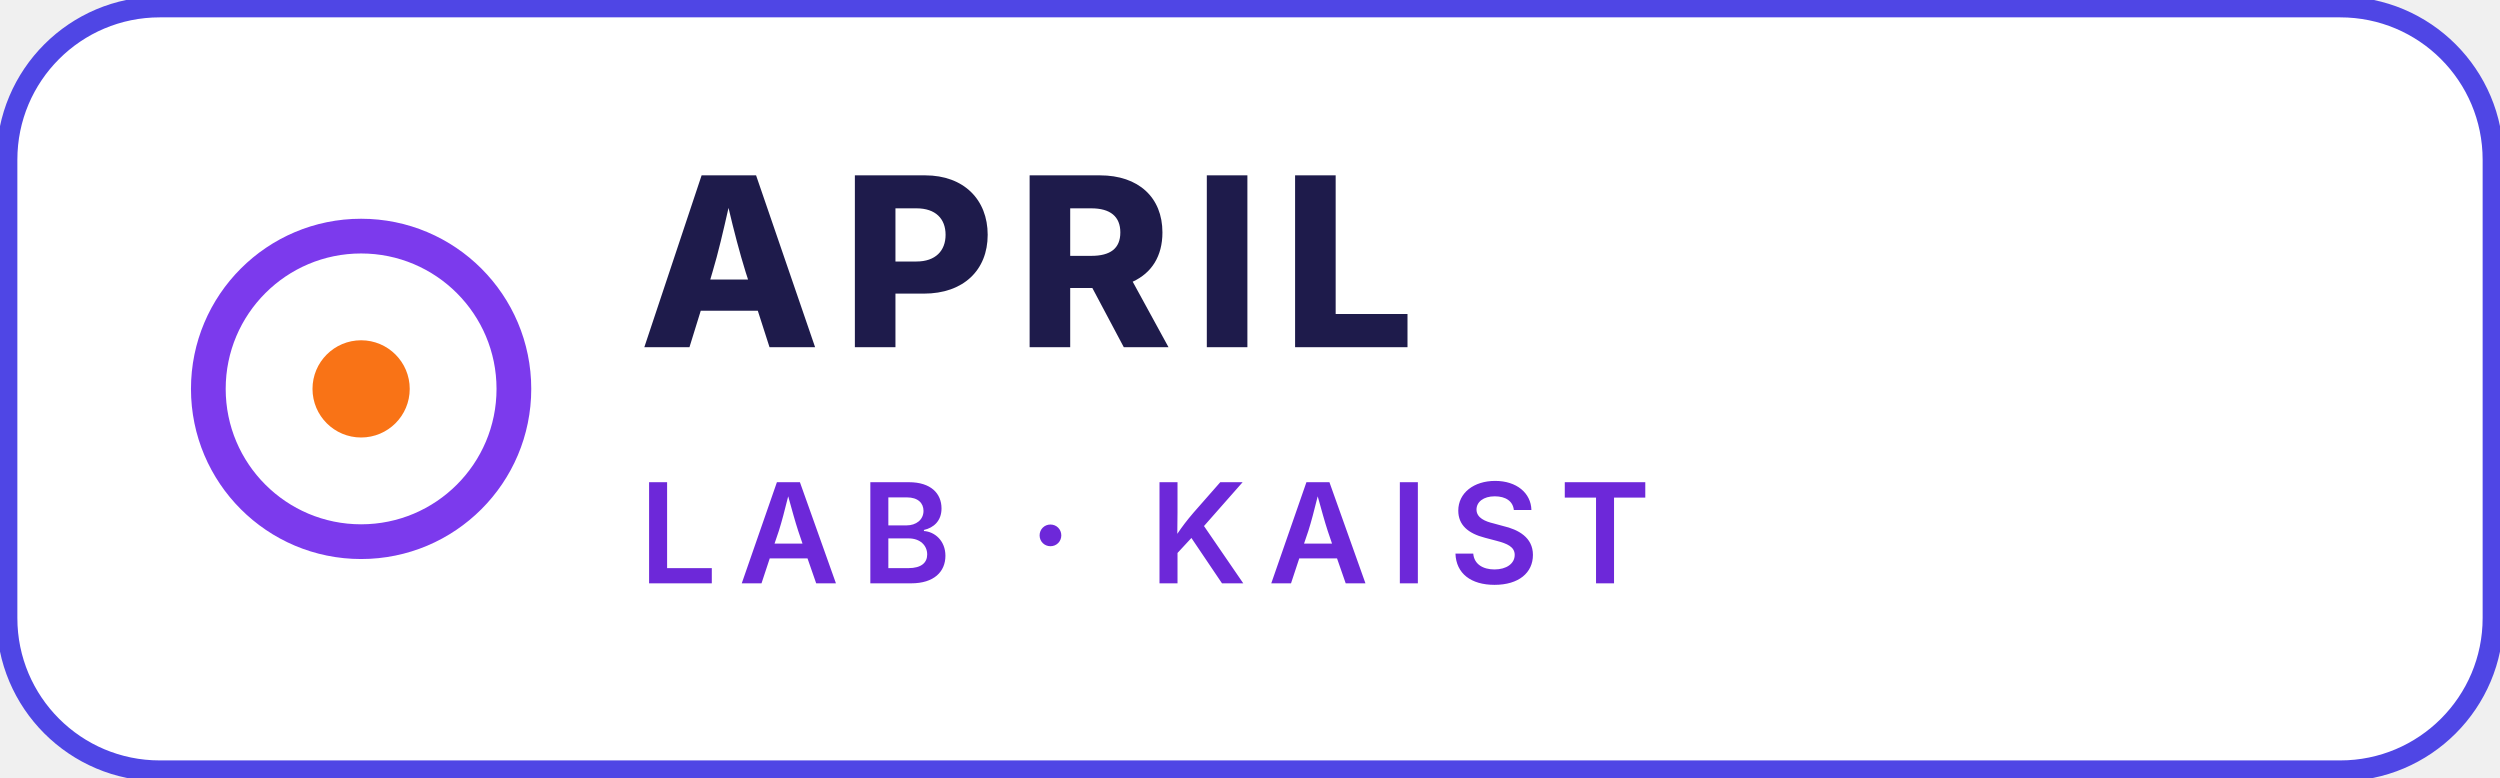
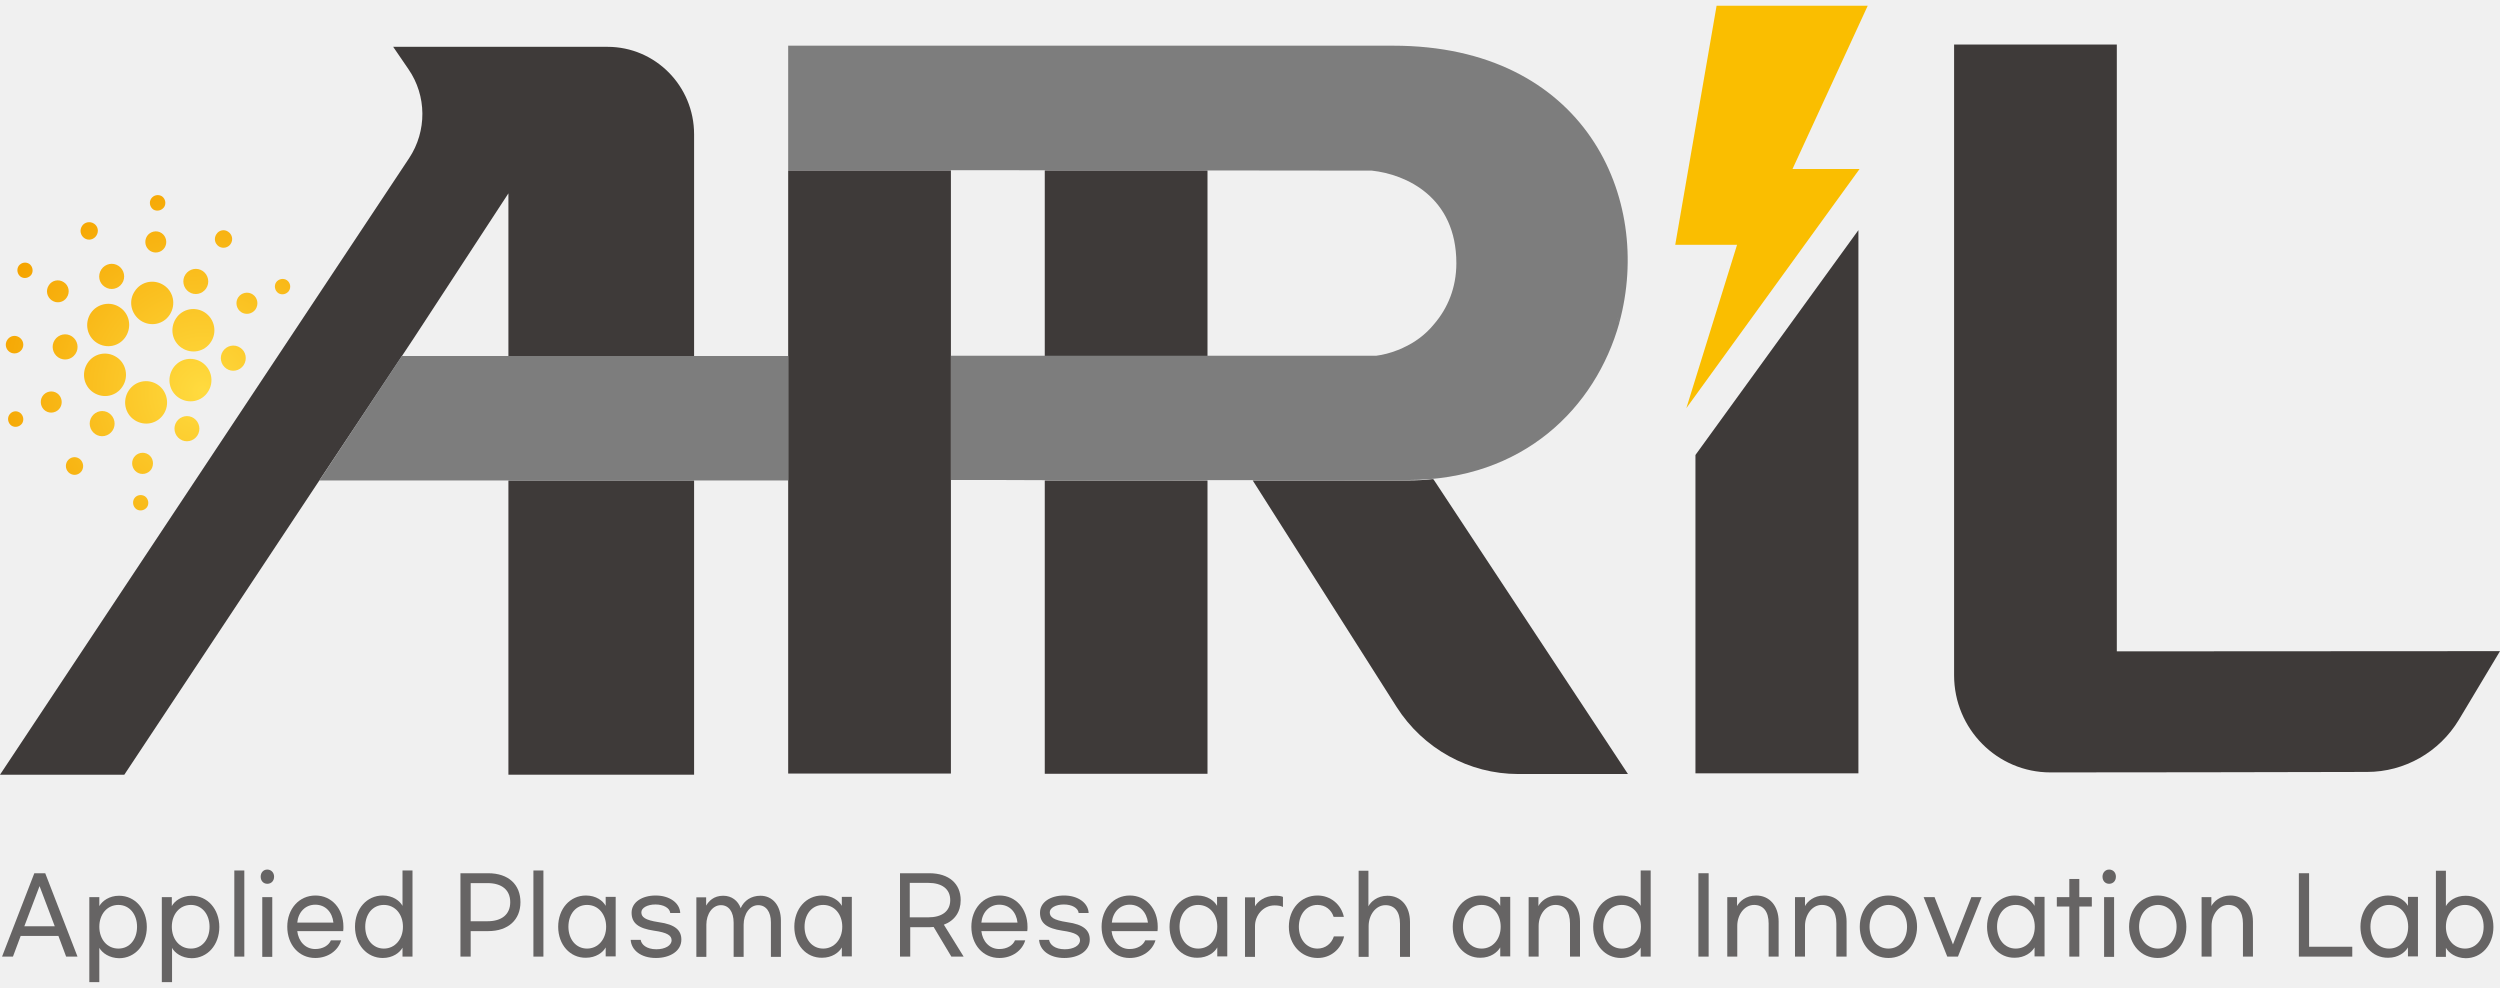
- <svg xmlns="http://www.w3.org/2000/svg" width="180" height="56" viewBox="0 0 180 56" role="img" aria-label="APRIL Lab (placeholder logo)">
-   <rect x="0.5" y="0.5" width="179" height="55" rx="11" fill="#ffffff" stroke="#4f46e5" stroke-width="1.5" />
-   <circle cx="26" cy="28" r="11" fill="none" stroke="#7c3aed" stroke-width="2.5" />
-   <circle cx="26" cy="28" r="3.5" fill="#f97316" />
-   <text x="46" y="25" font-family="Inter, 'Segoe UI', system-ui, sans-serif" font-size="17" font-weight="800" letter-spacing="1.5" fill="#1e1b4b">APRIL</text>
-   <text x="46" y="42" font-family="Inter, sans-serif" font-size="10" font-weight="600" letter-spacing="1.5" fill="#6d28d9">LAB · KAIST</text>
+ <svg xmlns="http://www.w3.org/2000/svg" width="162" height="64" xml:space="preserve" overflow="hidden">
+   <defs>
+     <radialGradient cx="8.925" cy="16.797" r="9.678" gradientUnits="userSpaceOnUse" spreadMethod="pad" id="fill0" gradientTransform="scale(1.47273 1.47273)">
+       <stop offset="0" stop-color="#FFDB3F" />
+       <stop offset="1" stop-color="#F5A400" />
+     </radialGradient>
+     <radialGradient cx="8.925" cy="16.797" r="9.678" gradientUnits="userSpaceOnUse" spreadMethod="pad" id="fill1" gradientTransform="scale(1.47273 1.47273)">
+       <stop offset="0" stop-color="#FFDB3F" />
+       <stop offset="1" stop-color="#F5A400" />
+     </radialGradient>
+     <radialGradient cx="8.925" cy="16.797" r="9.678" gradientUnits="userSpaceOnUse" spreadMethod="pad" id="fill2" gradientTransform="scale(1.47273 1.47273)">
+       <stop offset="0" stop-color="#FFDB3F" />
+       <stop offset="1" stop-color="#F5A400" />
+     </radialGradient>
+     <radialGradient cx="8.925" cy="16.797" r="9.678" gradientUnits="userSpaceOnUse" spreadMethod="pad" id="fill3" gradientTransform="scale(1.47273 1.47273)">
+       <stop offset="0" stop-color="#FFDB3F" />
+       <stop offset="1" stop-color="#F5A400" />
+     </radialGradient>
+     <radialGradient cx="8.925" cy="16.797" r="9.678" gradientUnits="userSpaceOnUse" spreadMethod="pad" id="fill4" gradientTransform="scale(1.47273 1.47273)">
+       <stop offset="0" stop-color="#FFDB3F" />
+       <stop offset="1" stop-color="#F5A400" />
+     </radialGradient>
+     <radialGradient cx="8.925" cy="16.797" r="9.678" gradientUnits="userSpaceOnUse" spreadMethod="pad" id="fill5" gradientTransform="scale(1.47273 1.47273)">
+       <stop offset="0" stop-color="#FFDB3F" />
+       <stop offset="1" stop-color="#F5A400" />
+     </radialGradient>
+     <radialGradient cx="8.925" cy="16.797" r="9.678" gradientUnits="userSpaceOnUse" spreadMethod="pad" id="fill6" gradientTransform="scale(1.47273 1.47273)">
+       <stop offset="0" stop-color="#FFDB3F" />
+       <stop offset="1" stop-color="#F5A400" />
+     </radialGradient>
+     <radialGradient cx="8.925" cy="16.797" r="9.678" gradientUnits="userSpaceOnUse" spreadMethod="pad" id="fill7" gradientTransform="scale(1.47273 1.47273)">
+       <stop offset="0" stop-color="#FFDB3F" />
+       <stop offset="1" stop-color="#F5A400" />
+     </radialGradient>
+     <radialGradient cx="8.925" cy="16.797" r="9.678" gradientUnits="userSpaceOnUse" spreadMethod="pad" id="fill8" gradientTransform="scale(1.47273 1.47273)">
+       <stop offset="0" stop-color="#FFDB3F" />
+       <stop offset="1" stop-color="#F5A400" />
+     </radialGradient>
+     <radialGradient cx="8.925" cy="16.797" r="9.678" gradientUnits="userSpaceOnUse" spreadMethod="pad" id="fill9" gradientTransform="scale(1.47273 1.47273)">
+       <stop offset="0" stop-color="#FFDB3F" />
+       <stop offset="1" stop-color="#F5A400" />
+     </radialGradient>
+     <radialGradient cx="8.924" cy="16.797" r="9.677" gradientUnits="userSpaceOnUse" spreadMethod="pad" id="fill10" gradientTransform="scale(1.47273 1.47273)">
+       <stop offset="0" stop-color="#FFDB3F" />
+       <stop offset="1" stop-color="#F5A400" />
+     </radialGradient>
+     <radialGradient cx="8.925" cy="16.797" r="9.678" gradientUnits="userSpaceOnUse" spreadMethod="pad" id="fill11" gradientTransform="scale(1.47273 1.47273)">
+       <stop offset="0" stop-color="#FFDB3F" />
+       <stop offset="1" stop-color="#F5A400" />
+     </radialGradient>
+     <radialGradient cx="8.924" cy="16.797" r="9.678" gradientUnits="userSpaceOnUse" spreadMethod="pad" id="fill12" gradientTransform="scale(1.47273 1.47273)">
+       <stop offset="0" stop-color="#FFDB3F" />
+       <stop offset="1" stop-color="#F5A400" />
+     </radialGradient>
+     <radialGradient cx="8.924" cy="16.797" r="9.678" gradientUnits="userSpaceOnUse" spreadMethod="pad" id="fill13" gradientTransform="scale(1.47273 1.47273)">
+       <stop offset="0" stop-color="#FFDB3F" />
+       <stop offset="1" stop-color="#F5A400" />
+     </radialGradient>
+     <radialGradient cx="8.925" cy="16.797" r="9.677" gradientUnits="userSpaceOnUse" spreadMethod="pad" id="fill14" gradientTransform="scale(1.47273 1.47273)">
+       <stop offset="0" stop-color="#FFDB3F" />
+       <stop offset="1" stop-color="#F5A400" />
+     </radialGradient>
+     <radialGradient cx="8.925" cy="16.797" r="9.678" gradientUnits="userSpaceOnUse" spreadMethod="pad" id="fill15" gradientTransform="scale(1.47273 1.47273)">
+       <stop offset="0" stop-color="#FFDB3F" />
+       <stop offset="1" stop-color="#F5A400" />
+     </radialGradient>
+     <radialGradient cx="8.924" cy="16.797" r="9.677" gradientUnits="userSpaceOnUse" spreadMethod="pad" id="fill16" gradientTransform="scale(1.47273 1.47273)">
+       <stop offset="0" stop-color="#FFDB3F" />
+       <stop offset="1" stop-color="#F5A400" />
+     </radialGradient>
+     <radialGradient cx="8.924" cy="16.797" r="9.677" gradientUnits="userSpaceOnUse" spreadMethod="pad" id="fill17" gradientTransform="scale(1.47273 1.47273)">
+       <stop offset="0" stop-color="#FFDB3F" />
+       <stop offset="1" stop-color="#F5A400" />
+     </radialGradient>
+     <radialGradient cx="8.925" cy="16.797" r="9.677" gradientUnits="userSpaceOnUse" spreadMethod="pad" id="fill18" gradientTransform="scale(1.47273 1.47273)">
+       <stop offset="0" stop-color="#FFDB3F" />
+       <stop offset="1" stop-color="#F5A400" />
+     </radialGradient>
+     <radialGradient cx="8.925" cy="16.797" r="9.678" gradientUnits="userSpaceOnUse" spreadMethod="pad" id="fill19" gradientTransform="scale(1.47273 1.47273)">
+       <stop offset="0" stop-color="#FFDB3F" />
+       <stop offset="1" stop-color="#F5A400" />
+     </radialGradient>
+     <radialGradient cx="8.925" cy="16.797" r="9.678" gradientUnits="userSpaceOnUse" spreadMethod="pad" id="fill20" gradientTransform="scale(1.47273 1.47273)">
+       <stop offset="0" stop-color="#FFDB3F" />
+       <stop offset="1" stop-color="#F5A400" />
+     </radialGradient>
+     <radialGradient cx="8.925" cy="16.797" r="9.678" gradientUnits="userSpaceOnUse" spreadMethod="pad" id="fill21" gradientTransform="scale(1.47273 1.47273)">
+       <stop offset="0" stop-color="#FFDB3F" />
+       <stop offset="1" stop-color="#F5A400" />
+     </radialGradient>
+     <radialGradient cx="8.925" cy="16.797" r="9.678" gradientUnits="userSpaceOnUse" spreadMethod="pad" id="fill22" gradientTransform="scale(1.47273 1.47273)">
+       <stop offset="0" stop-color="#FFDB3F" />
+       <stop offset="1" stop-color="#F5A400" />
+     </radialGradient>
+     <radialGradient cx="8.925" cy="16.797" r="9.678" gradientUnits="userSpaceOnUse" spreadMethod="pad" id="fill23" gradientTransform="scale(1.47273 1.47273)">
+       <stop offset="0" stop-color="#FFDB3F" />
+       <stop offset="1" stop-color="#F5A400" />
+     </radialGradient>
+     <radialGradient cx="8.925" cy="16.797" r="9.678" gradientUnits="userSpaceOnUse" spreadMethod="pad" id="fill24" gradientTransform="scale(1.47273 1.47273)">
+       <stop offset="0" stop-color="#FFDB3F" />
+       <stop offset="1" stop-color="#F5A400" />
+     </radialGradient>
+     <radialGradient cx="8.925" cy="16.797" r="9.678" gradientUnits="userSpaceOnUse" spreadMethod="pad" id="fill25" gradientTransform="scale(1.47273 1.47273)">
+       <stop offset="0" stop-color="#FFDB3F" />
+       <stop offset="1" stop-color="#F5A400" />
+     </radialGradient>
+   </defs>
+   <g transform="translate(-3015 -4425)">
+     <path d="M9.116 20.191C9.749 20.604 10.589 20.442 11.001 19.808 11.414 19.175 11.252 18.335 10.618 17.923 9.985 17.511 9.146 17.673 8.733 18.306 8.306 18.924 8.483 19.764 9.116 20.191Z" fill="url(#fill0)" transform="matrix(1 0 0 1.01062 3015 4425.37)" />
+     <path d="M5.876 19.72C5.464 20.353 5.626 21.192 6.259 21.605 6.892 22.017 7.732 21.855 8.144 21.222 8.557 20.589 8.395 19.749 7.761 19.337 7.143 18.924 6.289 19.101 5.876 19.72Z" fill="url(#fill1)" transform="matrix(1 0 0 1.01062 3015 4425.37)" />
+     <path d="M13.092 22.872C12.459 22.459 11.62 22.621 11.207 23.254 10.795 23.888 10.957 24.727 11.59 25.14 12.224 25.552 13.063 25.39 13.476 24.756 13.888 24.138 13.726 23.299 13.092 22.872Z" fill="url(#fill2)" transform="matrix(1 0 0 1.01062 3015 4425.37)" />
+     <path d="M13.284 19.676C12.651 19.263 11.811 19.425 11.399 20.058 10.986 20.692 11.149 21.531 11.782 21.944 12.415 22.356 13.255 22.194 13.667 21.561 14.079 20.942 13.917 20.103 13.284 19.676Z" fill="url(#fill3)" transform="matrix(1 0 0 1.01062 3015 4425.37)" />
+     <path d="M9.617 28.777C9.308 28.571 8.881 28.659 8.674 28.968 8.468 29.278 8.557 29.705 8.866 29.911 9.175 30.117 9.602 30.029 9.808 29.72 10 29.396 9.926 28.983 9.617 28.777Z" fill="url(#fill4)" transform="matrix(1 0 0 1.01062 3015 4425.37)" />
+     <path d="M3.697 24.845C3.387 24.639 2.96 24.727 2.754 25.036 2.548 25.346 2.636 25.773 2.945 25.979 3.255 26.185 3.682 26.097 3.888 25.788 4.094 25.478 4.006 25.051 3.697 24.845Z" fill="url(#fill5)" transform="matrix(1 0 0 1.01062 3015 4425.37)" />
+     <path d="M3.358 18.895C3.682 19.116 4.124 19.028 4.33 18.704 4.551 18.38 4.462 17.938 4.138 17.732 3.814 17.511 3.373 17.599 3.166 17.923 2.945 18.247 3.034 18.674 3.358 18.895Z" fill="url(#fill6)" transform="matrix(1 0 0 1.01062 3015 4425.37)" />
+     <path d="M12.238 18.35C12.607 18.601 13.107 18.497 13.358 18.129 13.608 17.761 13.505 17.26 13.137 17.01 12.768 16.76 12.268 16.863 12.018 17.231 11.767 17.599 11.87 18.1 12.238 18.35Z" fill="url(#fill7)" transform="matrix(1 0 0 1.01062 3015 4425.37)" />
+     <path d="M9.72 15.714C10.029 15.92 10.456 15.832 10.662 15.523 10.869 15.213 10.78 14.786 10.471 14.58 10.162 14.374 9.735 14.462 9.529 14.771 9.322 15.095 9.411 15.508 9.72 15.714Z" fill="url(#fill8)" transform="matrix(1 0 0 1.01062 3015 4425.37)" />
+     <path d="M10.633 12.916C10.78 12.695 10.722 12.386 10.501 12.224 10.265 12.076 9.956 12.135 9.794 12.371 9.646 12.592 9.705 12.901 9.926 13.063 10.162 13.21 10.471 13.137 10.633 12.916Z" fill="url(#fill9)" transform="matrix(1 0 0 1.01062 3015 4425.37)" />
+     <path d="M1.208 16.686C1.06 16.907 1.119 17.216 1.34 17.378 1.561 17.526 1.87 17.466 2.032 17.246 2.18 17.025 2.121 16.715 1.9 16.553 1.664 16.406 1.37 16.465 1.208 16.686Z" fill="url(#fill10)" transform="matrix(1 0 0 1.01062 3015 4425.37)" />
+     <path d="M18.586 17.599C18.365 17.452 18.056 17.511 17.894 17.732 17.746 17.953 17.805 18.262 18.026 18.424 18.247 18.571 18.556 18.512 18.718 18.291 18.88 18.056 18.807 17.746 18.586 17.599Z" fill="url(#fill11)" transform="matrix(1 0 0 1.01062 3015 4425.37)" />
+     <path d="M0.604 26.229C0.457 26.45 0.515 26.759 0.736 26.922 0.957 27.069 1.267 27.01 1.429 26.789 1.576 26.568 1.517 26.259 1.296 26.097 1.06 25.935 0.766 25.994 0.604 26.229Z" fill="url(#fill12)" transform="matrix(1 0 0 1.01062 3015 4425.37)" />
+     <path d="M8.704 31.59C8.557 31.811 8.615 32.12 8.836 32.282 9.057 32.429 9.367 32.37 9.529 32.15 9.676 31.929 9.617 31.619 9.396 31.457 9.16 31.31 8.851 31.369 8.704 31.59Z" fill="url(#fill13)" transform="matrix(1 0 0 1.01062 3015 4425.37)" />
+     <path d="M14.948 15.272C15.125 15.007 15.051 14.668 14.786 14.492 14.536 14.315 14.182 14.389 14.02 14.654 13.844 14.919 13.917 15.258 14.182 15.434 14.433 15.596 14.786 15.523 14.948 15.272Z" fill="url(#fill14)" transform="matrix(1 0 0 1.01062 3015 4425.37)" />
+     <path d="M5.14 29.042C4.875 28.866 4.536 28.939 4.359 29.204 4.197 29.454 4.256 29.808 4.521 29.985 4.786 30.162 5.125 30.088 5.302 29.823 5.464 29.558 5.39 29.219 5.14 29.042Z" fill="url(#fill15)" transform="matrix(1 0 0 1.01062 3015 4425.37)" />
+     <path d="M5.464 14.904C5.729 15.081 6.068 15.007 6.244 14.742 6.421 14.477 6.347 14.138 6.097 13.976 5.832 13.8 5.479 13.873 5.317 14.123 5.14 14.389 5.213 14.727 5.464 14.904Z" fill="url(#fill16)" transform="matrix(1 0 0 1.01062 3015 4425.37)" />
+     <path d="M1.414 22.047C1.591 21.782 1.517 21.443 1.252 21.266 0.987 21.09 0.648 21.163 0.471 21.428 0.295 21.693 0.368 22.032 0.633 22.209 0.898 22.371 1.237 22.297 1.414 22.047Z" fill="url(#fill17)" transform="matrix(1 0 0 1.01062 3015 4425.37)" />
+     <path d="M16.377 18.512C16.067 18.306 15.64 18.394 15.434 18.704 15.228 19.013 15.316 19.44 15.626 19.646 15.935 19.852 16.362 19.764 16.568 19.455 16.774 19.131 16.686 18.718 16.377 18.512Z" fill="url(#fill18)" transform="matrix(1 0 0 1.01062 3015 4425.37)" />
+     <path d="M6.789 18.026C7.157 18.276 7.658 18.174 7.909 17.805 8.159 17.437 8.056 16.936 7.688 16.686 7.319 16.436 6.819 16.539 6.568 16.907 6.318 17.29 6.406 17.776 6.789 18.026Z" fill="url(#fill19)" transform="matrix(1 0 0 1.01062 3015 4425.37)" />
+     <path d="M15.567 21.929C15.198 21.678 14.698 21.782 14.447 22.15 14.197 22.518 14.3 23.019 14.668 23.269 15.037 23.52 15.537 23.416 15.788 23.048 16.038 22.665 15.935 22.165 15.567 21.929Z" fill="url(#fill20)" transform="matrix(1 0 0 1.01062 3015 4425.37)" />
+     <path d="M4.889 22.326C5.14 21.958 5.037 21.458 4.669 21.207 4.3 20.957 3.8 21.06 3.549 21.428 3.299 21.796 3.402 22.297 3.77 22.547 4.153 22.798 4.639 22.695 4.889 22.326Z" fill="url(#fill21)" transform="matrix(1 0 0 1.01062 3015 4425.37)" />
+     <path d="M12.562 26.45C12.194 26.2 11.694 26.303 11.443 26.671 11.193 27.039 11.296 27.54 11.664 27.79 12.032 28.041 12.533 27.938 12.783 27.57 13.034 27.201 12.931 26.701 12.562 26.45Z" fill="url(#fill22)" transform="matrix(1 0 0 1.01062 3015 4425.37)" />
+     <path d="M7.069 26.126C6.701 25.876 6.2 25.979 5.95 26.347 5.699 26.715 5.803 27.216 6.171 27.466 6.539 27.717 7.04 27.614 7.29 27.245 7.54 26.877 7.437 26.377 7.069 26.126Z" fill="url(#fill23)" transform="matrix(1 0 0 1.01062 3015 4425.37)" />
+     <path d="M7.555 22.533C6.922 22.12 6.082 22.282 5.67 22.916 5.258 23.549 5.42 24.388 6.053 24.801 6.686 25.213 7.526 25.051 7.938 24.418 8.35 23.799 8.188 22.945 7.555 22.533Z" fill="url(#fill24)" transform="matrix(1 0 0 1.01062 3015 4425.37)" />
+     <path d="M10.221 24.3C9.587 23.888 8.748 24.05 8.336 24.683 7.923 25.316 8.085 26.156 8.719 26.568 9.352 26.98 10.191 26.818 10.604 26.185 11.016 25.567 10.839 24.712 10.221 24.3Z" fill="url(#fill25)" transform="matrix(1 0 0 1.01062 3015 4425.37)" />
+     <path d="M3.785 59.645 1.34 59.645 0.839 60.971 0.133 60.971 2.224 55.625 2.931 55.625 5.022 60.971 4.286 60.971 3.785 59.645ZM3.549 59.027 2.563 56.45 1.576 59.027 3.549 59.027Z" fill="#666464" transform="matrix(1 0 0 1.01062 3015 4425.37)" />
+     <path d="M6.436 60.411 6.436 62.606 5.788 62.606 5.788 57.157 6.436 57.157 6.436 57.731C6.627 57.407 7.069 57.068 7.717 57.068 8.748 57.068 9.514 57.922 9.514 59.071 9.514 60.22 8.748 61.074 7.717 61.074 7.069 61.059 6.627 60.735 6.436 60.411ZM8.881 59.056C8.881 58.261 8.395 57.657 7.673 57.657 6.937 57.657 6.436 58.261 6.436 59.056 6.436 59.852 6.937 60.456 7.673 60.456 8.409 60.456 8.881 59.852 8.881 59.056Z" fill="#666464" transform="matrix(1 0 0 1.01062 3015 4425.37)" />
+     <path d="M11.149 60.411 11.149 62.606 10.486 62.606 10.486 57.157 11.134 57.157 11.134 57.731C11.31 57.407 11.767 57.068 12.415 57.068 13.446 57.068 14.212 57.922 14.212 59.071 14.212 60.22 13.446 61.074 12.415 61.074 11.767 61.059 11.325 60.735 11.149 60.411ZM13.579 59.056C13.579 58.261 13.092 57.657 12.371 57.657 11.634 57.657 11.134 58.261 11.134 59.056 11.134 59.852 11.634 60.456 12.371 60.456 13.107 60.456 13.579 59.852 13.579 59.056Z" fill="#666464" transform="matrix(1 0 0 1.01062 3015 4425.37)" />
+     <path d="M15.184 60.971 15.184 55.448 15.832 55.448 15.832 60.971 15.184 60.971Z" fill="#666464" transform="matrix(1 0 0 1.01062 3015 4425.37)" />
+     <path d="M17.761 55.846C17.761 56.111 17.584 56.302 17.319 56.302 17.069 56.302 16.892 56.111 16.892 55.846 16.892 55.581 17.069 55.389 17.319 55.389 17.57 55.389 17.761 55.581 17.761 55.846ZM16.995 60.986 16.995 57.157 17.643 57.157 17.643 60.986 16.995 60.986Z" fill="#666464" transform="matrix(1 0 0 1.01062 3015 4425.37)" />
+     <path d="M18.615 59.056C18.615 57.908 19.381 57.053 20.442 57.053 21.502 57.053 22.253 57.908 22.253 59.056 22.253 59.145 22.253 59.248 22.238 59.336L19.263 59.336C19.337 59.984 19.779 60.485 20.427 60.485 20.927 60.485 21.31 60.249 21.443 59.925L22.106 59.925C21.914 60.588 21.252 61.059 20.427 61.059 19.366 61.059 18.615 60.205 18.615 59.056ZM20.427 57.642C19.779 57.642 19.322 58.129 19.263 58.791L21.605 58.791C21.531 58.114 21.09 57.642 20.427 57.642Z" fill="#666464" transform="matrix(1 0 0 1.01062 3015 4425.37)" />
+     <path d="M23.004 59.056C23.004 57.908 23.77 57.053 24.801 57.053 25.463 57.053 25.905 57.392 26.082 57.716L26.082 55.448 26.73 55.448 26.73 60.971 26.082 60.971 26.082 60.397C25.905 60.721 25.449 61.059 24.801 61.059 23.785 61.059 23.004 60.205 23.004 59.056ZM26.111 59.056C26.111 58.261 25.611 57.657 24.874 57.657 24.138 57.657 23.667 58.261 23.667 59.056 23.667 59.852 24.153 60.456 24.874 60.456 25.596 60.456 26.111 59.852 26.111 59.056Z" fill="#666464" transform="matrix(1 0 0 1.01062 3015 4425.37)" />
+     <path d="M31.634 55.625C32.96 55.625 33.725 56.361 33.725 57.48 33.725 58.6 32.945 59.336 31.634 59.336L30.5 59.336 30.5 60.971 29.837 60.971 29.837 55.625 31.634 55.625ZM33.063 57.48C33.063 56.685 32.503 56.258 31.59 56.258L30.5 56.258 30.5 58.703 31.59 58.703C32.503 58.703 33.063 58.276 33.063 57.48Z" fill="#666464" transform="matrix(1 0 0 1.01062 3015 4425.37)" />
+     <path d="M34.565 60.971 34.565 55.448 35.213 55.448 35.213 60.971 34.565 60.971Z" fill="#666464" transform="matrix(1 0 0 1.01062 3015 4425.37)" />
+     <path d="M36.17 59.056C36.17 57.908 36.936 57.053 37.967 57.053 38.63 57.053 39.072 57.392 39.248 57.716L39.248 57.142 39.896 57.142 39.896 60.956 39.248 60.956 39.248 60.382C39.072 60.706 38.615 61.044 37.967 61.044 36.936 61.059 36.17 60.205 36.17 59.056ZM39.278 59.056C39.278 58.261 38.777 57.657 38.041 57.657 37.304 57.657 36.833 58.261 36.833 59.056 36.833 59.852 37.319 60.456 38.041 60.456 38.762 60.456 39.278 59.852 39.278 59.056Z" fill="#666464" transform="matrix(1 0 0 1.01062 3015 4425.37)" />
+     <path d="M44.079 58.173 43.431 58.173C43.401 57.849 42.989 57.628 42.474 57.628 41.943 57.628 41.56 57.849 41.56 58.129 41.56 58.438 41.796 58.629 42.68 58.762 43.77 58.909 44.152 59.292 44.152 59.881 44.152 60.617 43.416 61.059 42.503 61.059 41.531 61.059 40.912 60.559 40.868 59.896L41.516 59.896C41.56 60.19 41.884 60.5 42.532 60.5 43.092 60.5 43.519 60.264 43.519 59.925 43.519 59.616 43.239 59.425 42.37 59.307 41.384 59.16 40.927 58.836 40.927 58.158 40.927 57.48 41.605 57.053 42.488 57.053 43.386 57.053 44.049 57.525 44.079 58.173Z" fill="#666464" transform="matrix(1 0 0 1.01062 3015 4425.37)" />
+     <path d="M45.758 57.157 45.758 57.702C45.92 57.422 46.244 57.068 46.862 57.068 47.407 57.068 47.819 57.377 47.996 57.864 48.217 57.377 48.674 57.068 49.278 57.068 50.058 57.068 50.603 57.687 50.603 58.659L50.603 60.986 49.955 60.986 49.955 58.776C49.955 58.084 49.631 57.672 49.13 57.672 48.585 57.672 48.188 58.232 48.188 58.924L48.188 60.986 47.54 60.986 47.54 58.806C47.54 58.084 47.216 57.672 46.715 57.672 46.17 57.672 45.772 58.232 45.772 58.924L45.772 60.986 45.124 60.986 45.124 57.171 45.758 57.171Z" fill="#666464" transform="matrix(1 0 0 1.01062 3015 4425.37)" />
+     <path d="M51.472 59.056C51.472 57.908 52.238 57.053 53.269 57.053 53.931 57.053 54.373 57.392 54.55 57.716L54.55 57.142 55.198 57.142 55.198 60.956 54.55 60.956 54.55 60.382C54.373 60.706 53.916 61.044 53.269 61.044 52.238 61.059 51.472 60.205 51.472 59.056ZM54.579 59.056C54.579 58.261 54.078 57.657 53.342 57.657 52.606 57.657 52.135 58.261 52.135 59.056 52.135 59.852 52.62 60.456 53.342 60.456 54.064 60.456 54.579 59.852 54.579 59.056Z" fill="#666464" transform="matrix(1 0 0 1.01062 3015 4425.37)" />
+     <path d="M61.648 60.971 60.5 59.071C60.411 59.071 60.308 59.086 60.22 59.086L58.983 59.086 58.983 60.971 58.32 60.971 58.32 55.625 60.22 55.625C61.501 55.625 62.252 56.302 62.252 57.348 62.252 58.099 61.869 58.659 61.162 58.924L62.444 60.971 61.648 60.971ZM61.575 57.348C61.575 56.626 61.03 56.243 60.146 56.243L58.953 56.243 58.953 58.453 60.146 58.453C61.03 58.453 61.575 58.07 61.575 57.348Z" fill="#666464" transform="matrix(1 0 0 1.01062 3015 4425.37)" />
+     <path d="M62.944 59.056C62.944 57.908 63.71 57.053 64.77 57.053 65.831 57.053 66.582 57.908 66.582 59.056 66.582 59.145 66.582 59.248 66.567 59.336L63.592 59.336C63.666 59.984 64.108 60.485 64.756 60.485 65.257 60.485 65.639 60.249 65.772 59.925L66.435 59.925C66.243 60.588 65.581 61.059 64.756 61.059 63.696 61.059 62.944 60.205 62.944 59.056ZM64.756 57.642C64.108 57.642 63.651 58.129 63.592 58.791L65.934 58.791C65.86 58.114 65.418 57.642 64.756 57.642Z" fill="#666464" transform="matrix(1 0 0 1.01062 3015 4425.37)" />
+     <path d="M70.544 58.173 69.896 58.173C69.866 57.849 69.454 57.628 68.938 57.628 68.408 57.628 68.025 57.849 68.025 58.129 68.025 58.438 68.261 58.629 69.144 58.762 70.234 58.909 70.617 59.292 70.617 59.881 70.617 60.617 69.881 61.059 68.968 61.059 67.996 61.059 67.377 60.559 67.333 59.896L67.981 59.896C68.025 60.19 68.349 60.5 68.997 60.5 69.557 60.5 69.984 60.264 69.984 59.925 69.984 59.616 69.704 59.425 68.835 59.307 67.849 59.16 67.392 58.836 67.392 58.158 67.392 57.48 68.07 57.053 68.953 57.053 69.852 57.053 70.514 57.525 70.544 58.173Z" fill="#666464" transform="matrix(1 0 0 1.01062 3015 4425.37)" />
+     <path d="M71.383 59.056C71.383 57.908 72.149 57.053 73.209 57.053 74.27 57.053 75.021 57.908 75.021 59.056 75.021 59.145 75.021 59.248 75.006 59.336L72.031 59.336C72.105 59.984 72.546 60.485 73.195 60.485 73.695 60.485 74.078 60.249 74.211 59.925L74.874 59.925C74.682 60.588 74.019 61.059 73.195 61.059 72.149 61.059 71.383 60.205 71.383 59.056ZM73.209 57.642C72.561 57.642 72.105 58.129 72.046 58.791L74.388 58.791C74.299 58.114 73.857 57.642 73.209 57.642Z" fill="#666464" transform="matrix(1 0 0 1.01062 3015 4425.37)" />
+     <path d="M75.787 59.056C75.787 57.908 76.552 57.053 77.583 57.053 78.246 57.053 78.688 57.392 78.865 57.716L78.865 57.142 79.527 57.142 79.527 60.956 78.879 60.956 78.879 60.382C78.703 60.706 78.246 61.044 77.598 61.044 76.552 61.059 75.787 60.205 75.787 59.056ZM78.879 59.056C78.879 58.261 78.379 57.657 77.642 57.657 76.906 57.657 76.434 58.261 76.434 59.056 76.434 59.852 76.921 60.456 77.642 60.456 78.379 60.456 78.879 59.852 78.879 59.056Z" fill="#666464" transform="matrix(1 0 0 1.01062 3015 4425.37)" />
+     <path d="M81.324 57.157 81.324 57.746C81.486 57.451 81.928 57.068 82.635 57.068 82.856 57.068 83.003 57.083 83.135 57.142L83.135 57.79C83.003 57.716 82.811 57.687 82.591 57.687 81.854 57.687 81.324 58.32 81.324 59.012L81.324 60.986 80.676 60.986 80.676 57.171 81.324 57.171Z" fill="#666464" transform="matrix(1 0 0 1.01062 3015 4425.37)" />
+     <path d="M85.389 61.059C84.314 61.059 83.518 60.205 83.518 59.056 83.518 57.908 84.299 57.053 85.374 57.053 86.228 57.053 86.906 57.628 87.082 58.423L86.42 58.423C86.272 57.967 85.889 57.657 85.374 57.657 84.652 57.657 84.166 58.261 84.166 59.056 84.166 59.852 84.652 60.456 85.374 60.456 85.889 60.456 86.287 60.132 86.434 59.675L87.097 59.675C86.906 60.5 86.228 61.059 85.389 61.059Z" fill="#666464" transform="matrix(1 0 0 1.01062 3015 4425.37)" />
+     <path d="M88.673 55.463 88.673 57.746C88.82 57.466 89.233 57.068 89.91 57.068 90.764 57.068 91.368 57.716 91.368 58.747L91.368 60.986 90.72 60.986 90.72 58.865C90.72 58.084 90.367 57.672 89.778 57.672 89.144 57.672 88.688 58.305 88.688 59.012L88.688 60.986 88.04 60.986 88.04 55.463 88.673 55.463Z" fill="#666464" transform="matrix(1 0 0 1.01062 3015 4425.37)" />
+     <path d="M94.137 59.056C94.137 57.908 94.903 57.053 95.933 57.053 96.596 57.053 97.038 57.392 97.215 57.716L97.215 57.142 97.863 57.142 97.863 60.956 97.215 60.956 97.215 60.382C97.023 60.706 96.582 61.044 95.933 61.044 94.917 61.059 94.137 60.205 94.137 59.056ZM97.244 59.056C97.244 58.261 96.743 57.657 96.007 57.657 95.271 57.657 94.799 58.261 94.799 59.056 94.799 59.852 95.285 60.456 96.007 60.456 96.729 60.456 97.244 59.852 97.244 59.056Z" fill="#666464" transform="matrix(1 0 0 1.01062 3015 4425.37)" />
+     <path d="M99.689 57.157 99.689 57.731C99.836 57.451 100.249 57.053 100.926 57.053 101.78 57.053 102.384 57.702 102.384 58.732L102.384 60.971 101.736 60.971 101.736 58.85C101.736 58.07 101.383 57.657 100.793 57.657 100.16 57.657 99.704 58.291 99.704 58.998L99.704 60.971 99.056 60.971 99.056 57.157 99.689 57.157Z" fill="#666464" transform="matrix(1 0 0 1.01062 3015 4425.37)" />
+     <path d="M103.238 59.056C103.238 57.908 104.004 57.053 105.035 57.053 105.698 57.053 106.139 57.392 106.316 57.716L106.316 55.448 106.964 55.448 106.964 60.971 106.316 60.971 106.316 60.397C106.125 60.721 105.683 61.059 105.035 61.059 104.004 61.059 103.238 60.205 103.238 59.056ZM106.331 59.056C106.331 58.261 105.83 57.657 105.094 57.657 104.357 57.657 103.886 58.261 103.886 59.056 103.886 59.852 104.372 60.456 105.094 60.456 105.83 60.456 106.331 59.852 106.331 59.056Z" fill="#666464" transform="matrix(1 0 0 1.01062 3015 4425.37)" />
+     <path d="M110.72 60.971 110.057 60.971 110.057 55.625 110.72 55.625 110.72 60.971Z" fill="#666464" transform="matrix(1 0 0 1.01062 3015 4425.37)" />
+     <path d="M112.561 57.157 112.561 57.731C112.708 57.451 113.12 57.053 113.798 57.053 114.652 57.053 115.256 57.702 115.256 58.732L115.256 60.971 114.608 60.971 114.608 58.85C114.608 58.07 114.254 57.657 113.665 57.657 113.032 57.657 112.575 58.291 112.575 58.998L112.575 60.971 111.927 60.971 111.927 57.157 112.561 57.157Z" fill="#666464" transform="matrix(1 0 0 1.01062 3015 4425.37)" />
+     <path d="M116.964 57.157 116.964 57.731C117.111 57.451 117.524 57.053 118.201 57.053 119.055 57.053 119.659 57.702 119.659 58.732L119.659 60.971 118.996 60.971 118.996 58.85C118.996 58.07 118.643 57.657 118.054 57.657 117.421 57.657 116.964 58.291 116.964 58.998L116.964 60.971 116.316 60.971 116.316 57.157 116.964 57.157Z" fill="#666464" transform="matrix(1 0 0 1.01062 3015 4425.37)" />
+     <path d="M124.225 59.056C124.225 60.205 123.444 61.059 122.369 61.059 121.294 61.059 120.513 60.205 120.513 59.056 120.513 57.908 121.294 57.053 122.369 57.053 123.444 57.053 124.225 57.908 124.225 59.056ZM121.147 59.056C121.147 59.852 121.647 60.456 122.369 60.456 123.091 60.456 123.577 59.852 123.577 59.056 123.577 58.261 123.076 57.657 122.369 57.657 121.647 57.672 121.147 58.261 121.147 59.056Z" fill="#666464" transform="matrix(1 0 0 1.01062 3015 4425.37)" />
+     <path d="M128.407 57.157 126.875 60.971 126.183 60.971 124.652 57.157 125.359 57.157 126.551 60.19 127.744 57.157 128.407 57.157Z" fill="#666464" transform="matrix(1 0 0 1.01062 3015 4425.37)" />
+     <path d="M128.761 59.056C128.761 57.908 129.526 57.053 130.557 57.053 131.22 57.053 131.662 57.392 131.839 57.716L131.839 57.142 132.487 57.142 132.487 60.956 131.839 60.956 131.839 60.382C131.647 60.706 131.205 61.044 130.557 61.044 129.526 61.059 128.761 60.205 128.761 59.056ZM131.853 59.056C131.853 58.261 131.353 57.657 130.616 57.657 129.88 57.657 129.409 58.261 129.409 59.056 129.409 59.852 129.895 60.456 130.616 60.456 131.353 60.456 131.853 59.852 131.853 59.056Z" fill="#666464" transform="matrix(1 0 0 1.01062 3015 4425.37)" />
+     <path d="M135.55 57.76 134.74 57.76 134.74 60.971 134.092 60.971 134.092 57.76 133.282 57.76 133.282 57.157 134.092 57.157 134.092 55.993 134.74 55.993 134.74 57.157 135.55 57.157 135.55 57.76Z" fill="#666464" transform="matrix(1 0 0 1.01062 3015 4425.37)" />
+     <path d="M137.111 55.846C137.111 56.111 136.934 56.302 136.669 56.302 136.419 56.302 136.242 56.111 136.242 55.846 136.242 55.581 136.433 55.389 136.669 55.389 136.934 55.389 137.111 55.581 137.111 55.846ZM136.345 60.986 136.345 57.157 136.993 57.157 136.993 60.986 136.345 60.986Z" fill="#666464" transform="matrix(1 0 0 1.01062 3015 4425.37)" />
+     <path d="M141.676 59.056C141.676 60.205 140.896 61.059 139.821 61.059 138.746 61.059 137.965 60.205 137.965 59.056 137.965 57.908 138.746 57.053 139.821 57.053 140.896 57.053 141.676 57.908 141.676 59.056ZM138.613 59.056C138.613 59.852 139.114 60.456 139.835 60.456 140.557 60.456 141.043 59.852 141.043 59.056 141.043 58.261 140.542 57.657 139.835 57.657 139.099 57.672 138.613 58.261 138.613 59.056Z" fill="#666464" transform="matrix(1 0 0 1.01062 3015 4425.37)" />
+     <path d="M143.296 57.157 143.296 57.731C143.444 57.451 143.856 57.053 144.533 57.053 145.388 57.053 145.991 57.702 145.991 58.732L145.991 60.971 145.343 60.971 145.343 58.85C145.343 58.07 144.99 57.657 144.401 57.657 143.768 57.657 143.311 58.291 143.311 58.998L143.311 60.971 142.663 60.971 142.663 57.157 143.296 57.157Z" fill="#666464" transform="matrix(1 0 0 1.01062 3015 4425.37)" />
+     <path d="M149.629 60.338 152.427 60.338 152.427 60.971 148.966 60.971 148.966 55.625 149.629 55.625 149.629 60.338Z" fill="#666464" transform="matrix(1 0 0 1.01062 3015 4425.37)" />
+     <path d="M152.957 59.056C152.957 57.908 153.723 57.053 154.754 57.053 155.417 57.053 155.859 57.392 156.035 57.716L156.035 57.142 156.683 57.142 156.683 60.956 156.035 60.956 156.035 60.382C155.844 60.706 155.402 61.044 154.754 61.044 153.723 61.059 152.957 60.205 152.957 59.056ZM156.05 59.056C156.05 58.261 155.549 57.657 154.813 57.657 154.077 57.657 153.605 58.261 153.605 59.056 153.605 59.852 154.091 60.456 154.813 60.456 155.549 60.456 156.05 59.852 156.05 59.056Z" fill="#666464" transform="matrix(1 0 0 1.01062 3015 4425.37)" />
+     <path d="M158.495 60.411 158.495 60.986 157.847 60.986 157.847 55.463 158.495 55.463 158.495 57.731C158.672 57.407 159.128 57.068 159.776 57.068 160.807 57.068 161.573 57.922 161.573 59.071 161.573 60.22 160.807 61.074 159.776 61.074 159.128 61.059 158.686 60.735 158.495 60.411ZM160.94 59.056C160.94 58.261 160.454 57.657 159.732 57.657 158.996 57.657 158.495 58.261 158.495 59.056 158.495 59.852 159.01 60.456 159.732 60.456 160.454 60.456 160.94 59.852 160.94 59.056Z" fill="#666464" transform="matrix(1 0 0 1.01062 3015 4425.37)" />
+     <path d="M109.865 28.806 109.865 49.218 120.425 49.218 120.425 14.389Z" fill="#3E3A39" transform="matrix(1 0 0 1.01062 3015 4425.37)" />
+     <path d="M121.029 0 111.235 0 108.555 15.331 112.561 15.331 109.276 25.802 120.499 10.471 116.154 10.471Z" fill="#FABE00" transform="matrix(1 0 0 1.01062 3015 4425.37)" />
+     <path d="M137.17 41.398 137.17 2.489 126.625 2.489 126.625 41.722 126.625 42.93C126.625 46.376 129.423 49.16 132.869 49.16 140.056 49.16 145.874 49.145 153.385 49.13 155.815 49.13 158.068 47.864 159.334 45.787L162 41.384 137.17 41.398Z" fill="#3E3A39" transform="matrix(1 0 0 1.01062 3015 4425.37)" />
+     <path d="M67.701 10.559 67.701 22.488 87.303 22.488 87.318 22.488 78.246 22.488 78.246 10.559Z" fill="#3E3A39" transform="matrix(1 0 0 1.01062 3015 4425.37)" />
+     <path d="M70.485 30.441 67.701 30.441 67.701 49.248 78.246 49.248 78.246 30.441 78.231 30.441Z" fill="#3E3A39" transform="matrix(1 0 0 1.01062 3015 4425.37)" />
+     <path d="M92.9 30.382 92.856 30.353C92.34 30.412 91.795 30.441 91.25 30.441L88.923 30.441 81.177 30.441 81.177 30.441 81.177 30.441 90.499 44.962C92.222 47.643 95.197 49.263 98.378 49.263L105.491 49.263 92.9 30.382Z" fill="#3E3A39" transform="matrix(1 0 0 1.01062 3015 4425.37)" />
+     <path d="M51.074 10.559 61.619 10.559 61.619 49.233 51.074 49.233Z" fill="#3E3A39" transform="matrix(1 0 0 1.01062 3015 4425.37)" />
+     <path d="M26.038 22.459 26.038 22.459 25.935 22.592 21.443 29.322Z" fill="#002B69" transform="matrix(1 0 0 1.01062 3015 4425.37)" />
+     <path d="M90.278 2.563 51.074 2.563 51.074 10.545 62.458 10.545 88.894 10.574C91.118 10.81 94.372 12.268 94.372 16.509 94.372 18.1 93.798 19.41 92.944 20.397L92.944 20.397C92.944 20.397 92.944 20.397 92.944 20.397 92.355 21.119 91.648 21.605 90.926 21.929 90.897 21.944 90.867 21.958 90.838 21.973 90.735 22.017 90.632 22.061 90.543 22.091 90.087 22.268 89.63 22.386 89.174 22.444L61.619 22.444 61.619 22.503 61.619 23.932 61.619 30.412 64.903 30.412 68.983 30.427 88.599 30.412 88.923 30.412 91.25 30.412C98.688 30.412 103.385 25.802 104.932 20.338 104.888 20.206 104.843 20.073 104.799 19.956 104.843 20.088 104.888 20.206 104.932 20.324 107.141 12.327 102.693 2.563 90.278 2.563Z" fill="#7D7D7D" transform="matrix(1 0 0 1.01062 3015 4425.37)" />
+     <path d="M21.443 29.322 26.038 22.474 26.038 22.474 26.818 21.31 32.945 12.032 32.945 22.474 44.977 22.474 44.977 8.247C44.977 5.14 42.459 2.636 39.366 2.636L38.026 2.636 31.31 2.636 25.478 2.636 26.465 4.065C27.658 5.773 27.672 8.041 26.509 9.779L0 49.307 8.056 49.307 21.443 29.322 21.443 29.322Z" fill="#3E3A39" transform="matrix(1 0 0 1.01062 3015 4425.37)" />
+     <path d="M44.977 30.441 32.945 30.441 32.945 49.307 44.977 49.307 44.977 30.441Z" fill="#3E3A39" transform="matrix(1 0 0 1.01062 3015 4425.37)" />
+     <path d="M32.945 22.459 26.038 22.459 21.443 29.322 20.692 30.441 32.945 30.441 44.977 30.441 51.074 30.441 51.074 24.595 51.074 22.459 44.977 22.459Z" fill="#7D7D7D" transform="matrix(1 0 0 1.01062 3015 4425.37)" />
+   </g>
</svg>
